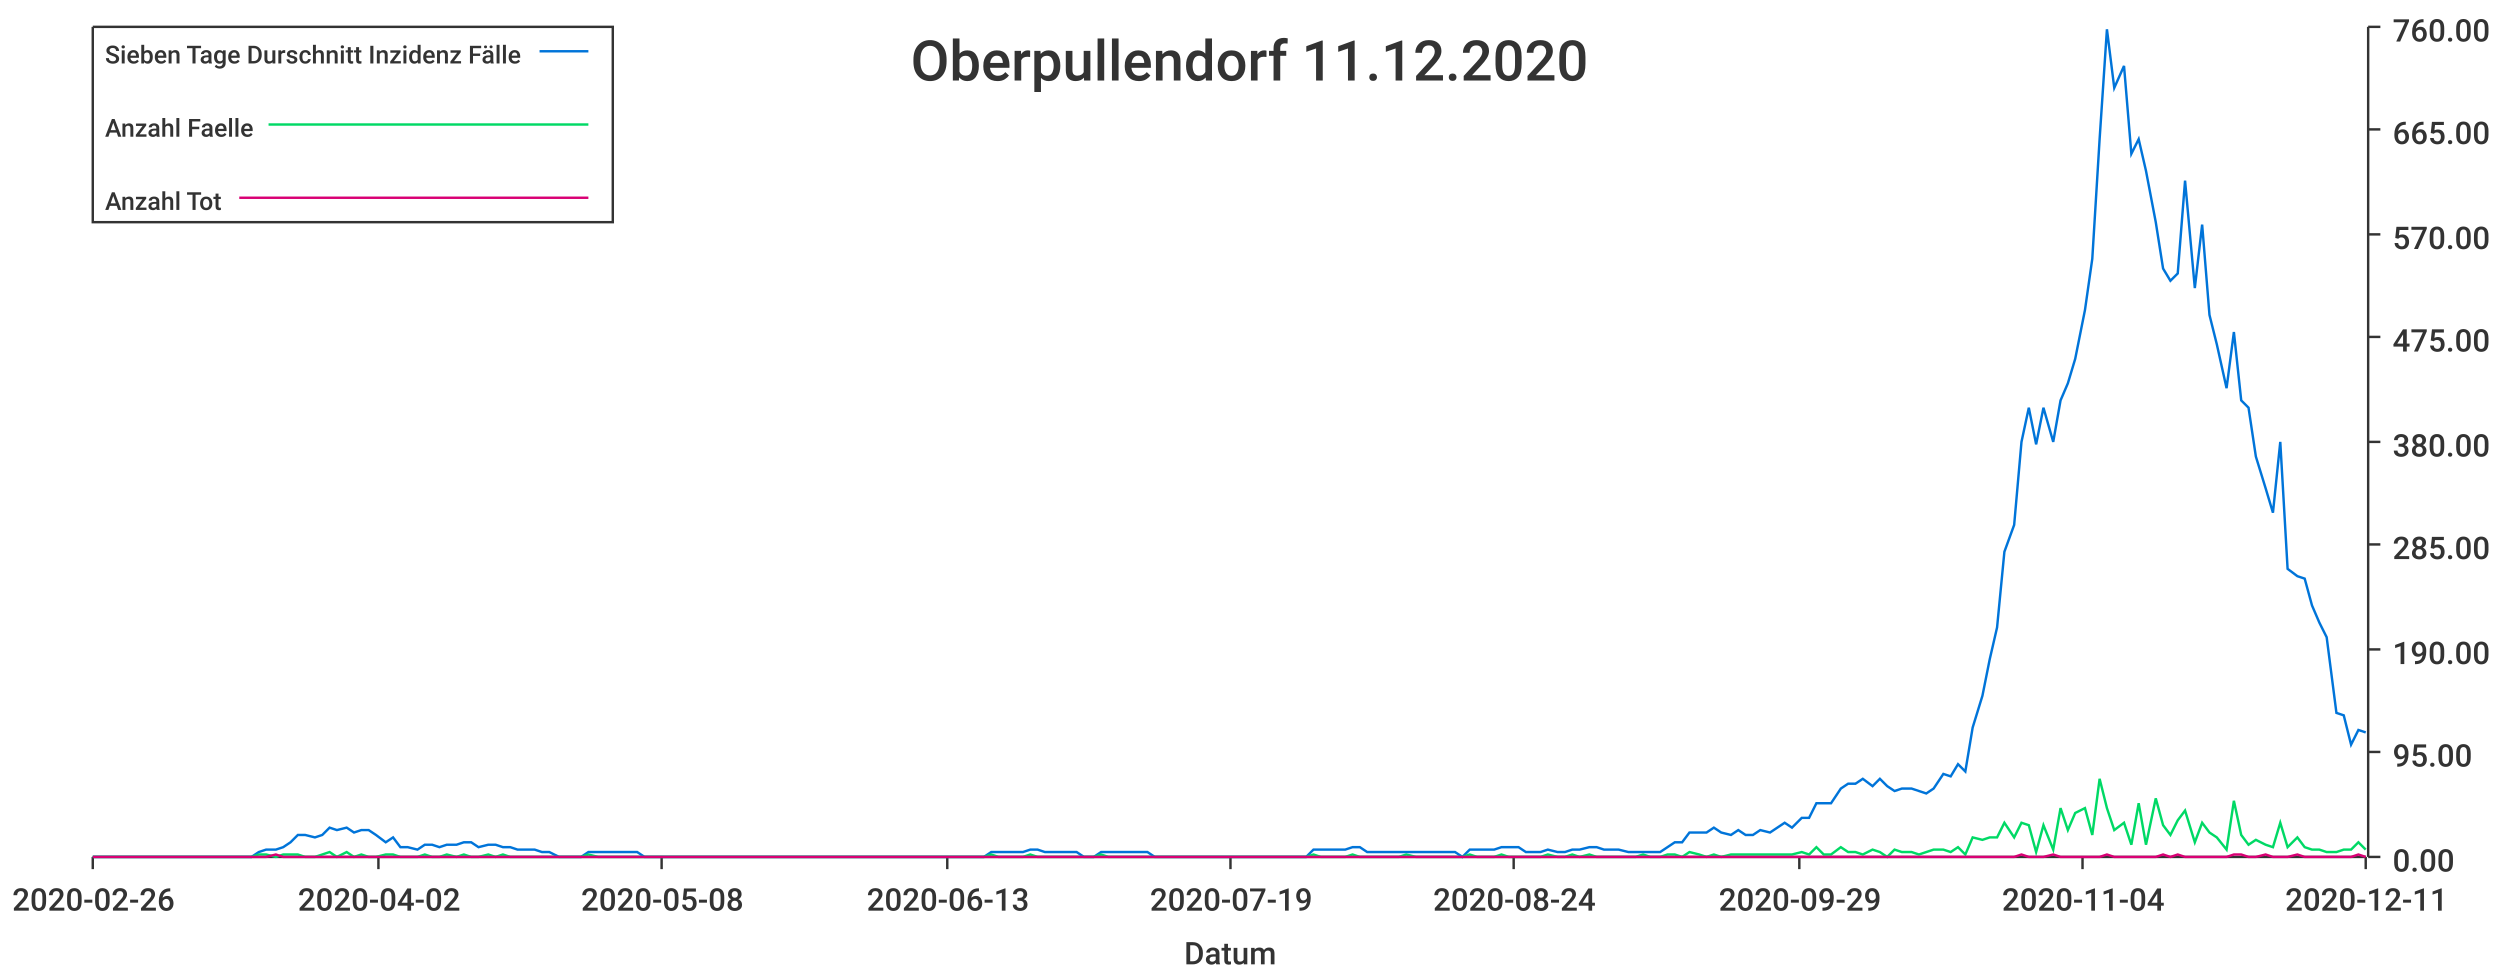
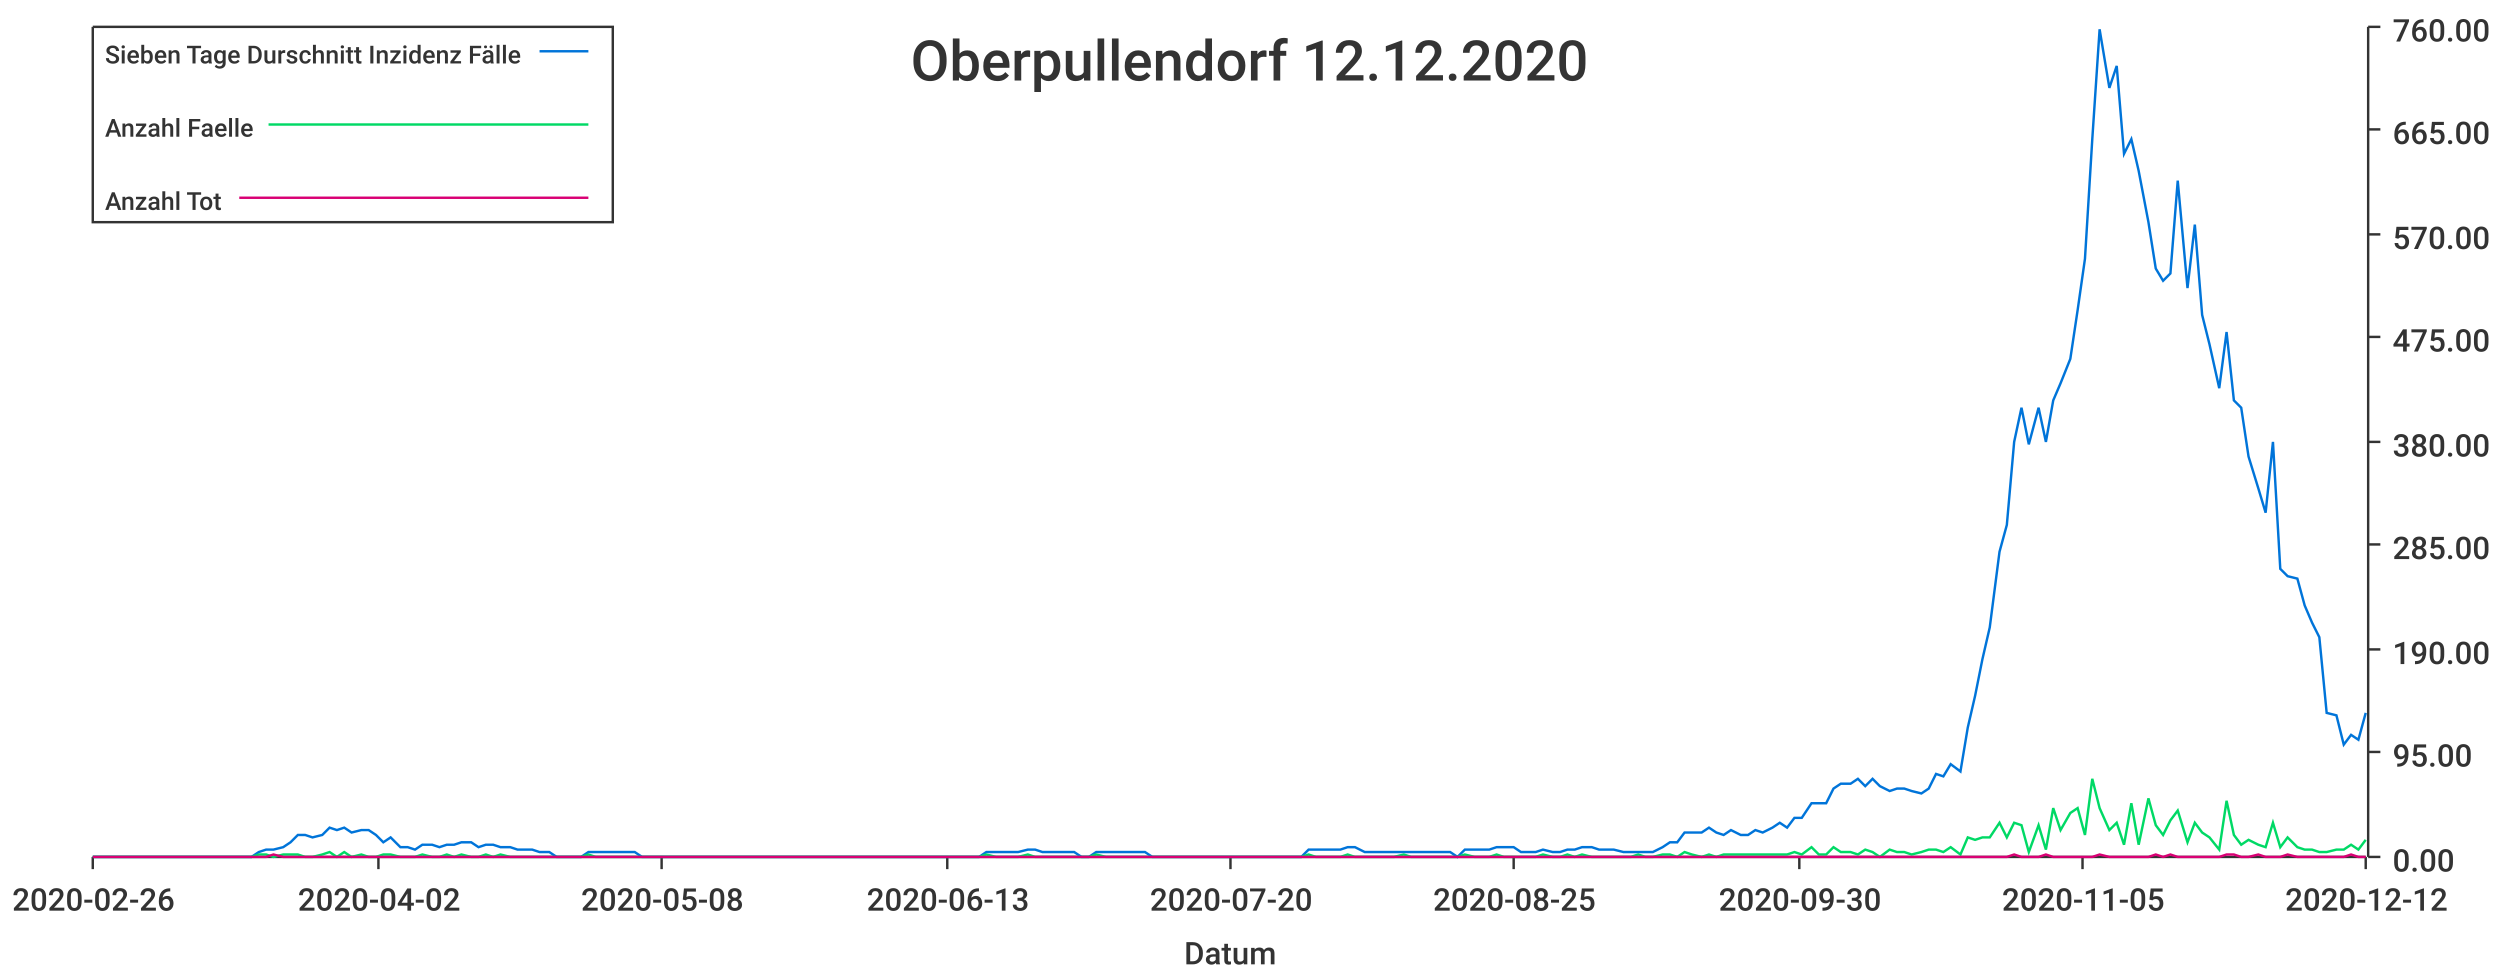
<svg xmlns="http://www.w3.org/2000/svg" width="1024" height="400">\n<path d="M 0 0 L 1024 0 L 1024 400 L 0 400 L 0 0" style="stroke-width:0;stroke:rgba(255,255,255,1.0);fill:rgba(255,255,255,1.0)" />
  <path d="M 38 11 L 969 11 L 969 351 L 38 351 L 38 11" style="stroke-width:0;stroke:rgba(255,255,255,1.0);fill:rgba(255,255,255,1.0)" />
  <path d="M 38 351 L 969 351" style="stroke-width:1;stroke:rgba(51,51,51,1.0);fill:none" />
  <path d="M 38 351 L 38 356" style="stroke-width:1;stroke:rgba(51,51,51,1.0);fill:none" />
  <text x="5" y="373" style="stroke-width:0;stroke:none;fill:rgba(51,51,51,1.0);font-size:12.8px;font-family:'Roboto Medium',sans-serif">2020-02-26</text>
  <path d="M 155 351 L 155 356" style="stroke-width:1;stroke:rgba(51,51,51,1.0);fill:none" />
  <text x="122" y="373" style="stroke-width:0;stroke:none;fill:rgba(51,51,51,1.0);font-size:12.8px;font-family:'Roboto Medium',sans-serif">2020-04-02</text>
  <path d="M 271 351 L 271 356" style="stroke-width:1;stroke:rgba(51,51,51,1.0);fill:none" />
  <text x="238" y="373" style="stroke-width:0;stroke:none;fill:rgba(51,51,51,1.0);font-size:12.8px;font-family:'Roboto Medium',sans-serif">2020-05-08</text>
  <path d="M 388 351 L 388 356" style="stroke-width:1;stroke:rgba(51,51,51,1.0);fill:none" />
  <text x="355" y="373" style="stroke-width:0;stroke:none;fill:rgba(51,51,51,1.0);font-size:12.8px;font-family:'Roboto Medium',sans-serif">2020-06-13</text>
  <path d="M 504 351 L 504 356" style="stroke-width:1;stroke:rgba(51,51,51,1.0);fill:none" />
-   <text x="471" y="373" style="stroke-width:0;stroke:none;fill:rgba(51,51,51,1.0);font-size:12.8px;font-family:'Roboto Medium',sans-serif">2020-07-19</text>
+   <text x="471" y="373" style="stroke-width:0;stroke:none;fill:rgba(51,51,51,1.0);font-size:12.8px;font-family:'Roboto Medium',sans-serif">2020-07-20</text>
  <path d="M 620 351 L 620 356" style="stroke-width:1;stroke:rgba(51,51,51,1.0);fill:none" />
-   <text x="587" y="373" style="stroke-width:0;stroke:none;fill:rgba(51,51,51,1.0);font-size:12.8px;font-family:'Roboto Medium',sans-serif">2020-08-24</text>
+   <text x="587" y="373" style="stroke-width:0;stroke:none;fill:rgba(51,51,51,1.0);font-size:12.8px;font-family:'Roboto Medium',sans-serif">2020-08-25</text>
  <path d="M 737 351 L 737 356" style="stroke-width:1;stroke:rgba(51,51,51,1.0);fill:none" />
-   <text x="704" y="373" style="stroke-width:0;stroke:none;fill:rgba(51,51,51,1.0);font-size:12.8px;font-family:'Roboto Medium',sans-serif">2020-09-29</text>
+   <text x="704" y="373" style="stroke-width:0;stroke:none;fill:rgba(51,51,51,1.0);font-size:12.8px;font-family:'Roboto Medium',sans-serif">2020-09-30</text>
  <path d="M 853 351 L 853 356" style="stroke-width:1;stroke:rgba(51,51,51,1.0);fill:none" />
-   <text x="820" y="373" style="stroke-width:0;stroke:none;fill:rgba(51,51,51,1.0);font-size:12.8px;font-family:'Roboto Medium',sans-serif">2020-11-04</text>
+   <text x="820" y="373" style="stroke-width:0;stroke:none;fill:rgba(51,51,51,1.0);font-size:12.8px;font-family:'Roboto Medium',sans-serif">2020-11-05</text>
  <path d="M 969 351 L 969 356" style="stroke-width:1;stroke:rgba(51,51,51,1.0);fill:none" />
-   <text x="936" y="373" style="stroke-width:0;stroke:none;fill:rgba(51,51,51,1.0);font-size:12.8px;font-family:'Roboto Medium',sans-serif">2020-12-11</text>
+   <text x="936" y="373" style="stroke-width:0;stroke:none;fill:rgba(51,51,51,1.0);font-size:12.8px;font-family:'Roboto Medium',sans-serif">2020-12-12</text>
  <text x="485" y="395" style="stroke-width:0;stroke:none;fill:rgba(51,51,51,1.0);font-size:12.8px;font-family:'Roboto Medium',sans-serif">Datum</text>
  <path d="M 970 351 L 970 11" style="stroke-width:1;stroke:rgba(51,51,51,1.0);fill:none" />
  <path d="M 970 351 L 975 351" style="stroke-width:1;stroke:rgba(51,51,51,1.0);fill:none" />
  <text x="980" y="357" style="stroke-width:0;stroke:none;fill:rgba(51,51,51,1.0);font-size:12.8px;font-family:'Roboto Medium',sans-serif">0.00</text>
  <path d="M 970 308 L 975 308" style="stroke-width:1;stroke:rgba(51,51,51,1.0);fill:none" />
  <text x="980" y="314" style="stroke-width:0;stroke:none;fill:rgba(51,51,51,1.0);font-size:12.8px;font-family:'Roboto Medium',sans-serif">95.00</text>
  <path d="M 970 266 L 975 266" style="stroke-width:1;stroke:rgba(51,51,51,1.0);fill:none" />
  <text x="980" y="272" style="stroke-width:0;stroke:none;fill:rgba(51,51,51,1.0);font-size:12.8px;font-family:'Roboto Medium',sans-serif">190.00</text>
  <path d="M 970 223 L 975 223" style="stroke-width:1;stroke:rgba(51,51,51,1.0);fill:none" />
  <text x="980" y="229" style="stroke-width:0;stroke:none;fill:rgba(51,51,51,1.0);font-size:12.8px;font-family:'Roboto Medium',sans-serif">285.00</text>
  <path d="M 970 181 L 975 181" style="stroke-width:1;stroke:rgba(51,51,51,1.0);fill:none" />
  <text x="980" y="187" style="stroke-width:0;stroke:none;fill:rgba(51,51,51,1.0);font-size:12.8px;font-family:'Roboto Medium',sans-serif">380.00</text>
  <path d="M 970 138 L 975 138" style="stroke-width:1;stroke:rgba(51,51,51,1.0);fill:none" />
  <text x="980" y="144" style="stroke-width:0;stroke:none;fill:rgba(51,51,51,1.0);font-size:12.8px;font-family:'Roboto Medium',sans-serif">475.00</text>
  <path d="M 970 96 L 975 96" style="stroke-width:1;stroke:rgba(51,51,51,1.0);fill:none" />
  <text x="980" y="102" style="stroke-width:0;stroke:none;fill:rgba(51,51,51,1.0);font-size:12.8px;font-family:'Roboto Medium',sans-serif">570.00</text>
  <path d="M 970 53 L 975 53" style="stroke-width:1;stroke:rgba(51,51,51,1.0);fill:none" />
  <text x="980" y="59" style="stroke-width:0;stroke:none;fill:rgba(51,51,51,1.0);font-size:12.8px;font-family:'Roboto Medium',sans-serif">665.00</text>
  <path d="M 970 11 L 975 11" style="stroke-width:1;stroke:rgba(51,51,51,1.0);fill:none" />
  <text x="980" y="17" style="stroke-width:0;stroke:none;fill:rgba(51,51,51,1.0);font-size:12.8px;font-family:'Roboto Medium',sans-serif">760.00</text>
-   <path d="M 38 351 L 42 351 L 45 351 L 48 351 L 51 351 L 55 351 L 58 351 L 61 351 L 64 351 L 67 351 L 71 351 L 74 351 L 77 351 L 80 351 L 84 351 L 87 351 L 90 351 L 93 351 L 96 351 L 100 351 L 103 351 L 106 349 L 109 348 L 113 348 L 116 347 L 119 345 L 122 342 L 125 342 L 129 343 L 132 342 L 135 339 L 138 340 L 142 339 L 145 341 L 148 340 L 151 340 L 154 342 L 158 345 L 161 343 L 164 347 L 167 347 L 171 348 L 174 346 L 177 346 L 180 347 L 183 346 L 187 346 L 190 345 L 193 345 L 196 347 L 200 346 L 203 346 L 206 347 L 209 347 L 212 348 L 216 348 L 219 348 L 222 349 L 225 349 L 229 351 L 232 351 L 235 351 L 238 351 L 241 349 L 245 349 L 248 349 L 251 349 L 254 349 L 258 349 L 261 349 L 264 351 L 267 351 L 270 351 L 274 351 L 277 351 L 280 351 L 283 351 L 287 351 L 290 351 L 293 351 L 296 351 L 299 351 L 303 351 L 306 351 L 309 351 L 312 351 L 316 351 L 319 351 L 322 351 L 325 351 L 328 351 L 332 351 L 335 351 L 338 351 L 341 351 L 345 351 L 348 351 L 351 351 L 354 351 L 357 351 L 361 351 L 364 351 L 367 351 L 370 351 L 374 351 L 377 351 L 380 351 L 383 351 L 386 351 L 390 351 L 393 351 L 396 351 L 399 351 L 403 351 L 406 349 L 409 349 L 412 349 L 415 349 L 419 349 L 422 348 L 425 348 L 428 349 L 432 349 L 435 349 L 438 349 L 441 349 L 444 351 L 448 351 L 451 349 L 454 349 L 457 349 L 461 349 L 464 349 L 467 349 L 470 349 L 473 351 L 477 351 L 480 351 L 483 351 L 486 351 L 490 351 L 493 351 L 496 351 L 499 351 L 502 351 L 506 351 L 509 351 L 512 351 L 515 351 L 518 351 L 522 351 L 525 351 L 528 351 L 531 351 L 535 351 L 538 348 L 541 348 L 544 348 L 547 348 L 551 348 L 554 347 L 557 347 L 560 349 L 564 349 L 567 349 L 570 349 L 573 349 L 576 349 L 580 349 L 583 349 L 586 349 L 589 349 L 593 349 L 596 349 L 599 351 L 602 348 L 605 348 L 609 348 L 612 348 L 615 347 L 618 347 L 622 347 L 625 349 L 628 349 L 631 349 L 634 348 L 638 349 L 641 349 L 644 348 L 647 348 L 651 347 L 654 347 L 657 348 L 660 348 L 663 348 L 667 349 L 670 349 L 673 349 L 676 349 L 680 349 L 683 347 L 686 345 L 689 345 L 692 341 L 696 341 L 699 341 L 702 339 L 705 341 L 709 342 L 712 340 L 715 342 L 718 342 L 721 340 L 725 341 L 728 339 L 731 337 L 734 339 L 738 335 L 741 335 L 744 329 L 747 329 L 750 329 L 754 323 L 757 321 L 760 321 L 763 319 L 767 322 L 770 319 L 773 322 L 776 324 L 779 323 L 783 323 L 786 324 L 789 325 L 792 323 L 796 317 L 799 318 L 802 313 L 805 316 L 808 298 L 812 285 L 815 270 L 818 257 L 821 226 L 825 215 L 828 181 L 831 167 L 834 182 L 837 167 L 841 181 L 844 164 L 847 157 L 850 147 L 854 127 L 857 106 L 860 57 L 863 12 L 866 36 L 870 27 L 873 63 L 876 57 L 879 70 L 883 91 L 886 110 L 889 115 L 892 112 L 895 74 L 899 118 L 902 92 L 905 129 L 908 141 L 912 159 L 915 136 L 918 164 L 921 167 L 924 187 L 928 200 L 931 210 L 934 181 L 937 233 L 941 236 L 944 237 L 947 248 L 950 255 L 953 261 L 957 292 L 960 293 L 963 305 L 966 299 L 969 300" style="stroke-width:1;stroke:rgba(0,116,217,1.0);fill:none" />
-   <path d="M 38 351 L 42 351 L 45 351 L 48 351 L 51 351 L 55 351 L 58 351 L 61 351 L 64 351 L 67 351 L 71 351 L 74 351 L 77 351 L 80 351 L 84 351 L 87 351 L 90 351 L 93 351 L 96 351 L 100 351 L 103 351 L 106 350 L 109 350 L 113 351 L 116 350 L 119 350 L 122 350 L 125 351 L 129 351 L 132 350 L 135 349 L 138 351 L 142 349 L 145 351 L 148 350 L 151 351 L 154 351 L 158 350 L 161 350 L 164 351 L 167 351 L 171 351 L 174 350 L 177 351 L 180 351 L 183 350 L 187 351 L 190 350 L 193 351 L 196 351 L 200 350 L 203 351 L 206 350 L 209 351 L 212 351 L 216 351 L 219 351 L 222 351 L 225 351 L 229 351 L 232 351 L 235 351 L 238 351 L 241 350 L 245 351 L 248 351 L 251 351 L 254 351 L 258 351 L 261 351 L 264 351 L 267 351 L 270 351 L 274 351 L 277 351 L 280 351 L 283 351 L 287 351 L 290 351 L 293 351 L 296 351 L 299 351 L 303 351 L 306 351 L 309 351 L 312 351 L 316 351 L 319 351 L 322 351 L 325 351 L 328 351 L 332 351 L 335 351 L 338 351 L 341 351 L 345 351 L 348 351 L 351 351 L 354 351 L 357 351 L 361 351 L 364 351 L 367 351 L 370 351 L 374 351 L 377 351 L 380 351 L 383 351 L 386 351 L 390 351 L 393 351 L 396 351 L 399 351 L 403 351 L 406 350 L 409 351 L 412 351 L 415 351 L 419 351 L 422 350 L 425 351 L 428 351 L 432 351 L 435 351 L 438 351 L 441 351 L 444 351 L 448 351 L 451 350 L 454 351 L 457 351 L 461 351 L 464 351 L 467 351 L 470 351 L 473 351 L 477 351 L 480 351 L 483 351 L 486 351 L 490 351 L 493 351 L 496 351 L 499 351 L 502 351 L 506 351 L 509 351 L 512 351 L 515 351 L 518 351 L 522 351 L 525 351 L 528 351 L 531 351 L 535 351 L 538 350 L 541 351 L 544 351 L 547 351 L 551 351 L 554 350 L 557 351 L 560 351 L 564 351 L 567 351 L 570 351 L 573 351 L 576 350 L 580 351 L 583 351 L 586 351 L 589 351 L 593 351 L 596 351 L 599 351 L 602 350 L 605 351 L 609 351 L 612 351 L 615 350 L 618 351 L 622 351 L 625 351 L 628 351 L 631 351 L 634 350 L 638 351 L 641 351 L 644 350 L 647 351 L 651 350 L 654 351 L 657 351 L 660 351 L 663 351 L 667 351 L 670 351 L 673 350 L 676 351 L 680 351 L 683 350 L 686 350 L 689 351 L 692 349 L 696 350 L 699 351 L 702 350 L 705 351 L 709 350 L 712 350 L 715 350 L 718 350 L 721 350 L 725 350 L 728 350 L 731 350 L 734 350 L 738 349 L 741 350 L 744 347 L 747 350 L 750 350 L 754 347 L 757 349 L 760 349 L 763 350 L 767 348 L 770 349 L 773 351 L 776 348 L 779 349 L 783 349 L 786 350 L 789 349 L 792 348 L 796 348 L 799 349 L 802 347 L 805 350 L 808 343 L 812 344 L 815 343 L 818 343 L 821 337 L 825 343 L 828 337 L 831 338 L 834 349 L 837 338 L 841 348 L 844 331 L 847 340 L 850 333 L 854 331 L 857 342 L 860 319 L 863 331 L 866 340 L 870 337 L 873 346 L 876 329 L 879 346 L 883 327 L 886 338 L 889 342 L 892 336 L 895 332 L 899 345 L 902 337 L 905 341 L 908 343 L 912 348 L 915 328 L 918 342 L 921 346 L 924 344 L 928 346 L 931 347 L 934 337 L 937 347 L 941 343 L 944 347 L 947 348 L 950 348 L 953 349 L 957 349 L 960 348 L 963 348 L 966 345 L 969 348" style="stroke-width:1;stroke:rgba(0,217,101,1.0);fill:none" />
-   <path d="M 38 351 L 42 351 L 45 351 L 48 351 L 51 351 L 55 351 L 58 351 L 61 351 L 64 351 L 67 351 L 71 351 L 74 351 L 77 351 L 80 351 L 84 351 L 87 351 L 90 351 L 93 351 L 96 351 L 100 351 L 103 351 L 106 351 L 109 351 L 113 350 L 116 351 L 119 351 L 122 351 L 125 351 L 129 351 L 132 351 L 135 351 L 138 351 L 142 351 L 145 351 L 148 351 L 151 351 L 154 351 L 158 351 L 161 351 L 164 351 L 167 351 L 171 351 L 174 351 L 177 351 L 180 351 L 183 351 L 187 351 L 190 351 L 193 351 L 196 351 L 200 351 L 203 351 L 206 351 L 209 351 L 212 351 L 216 351 L 219 351 L 222 351 L 225 351 L 229 351 L 232 351 L 235 351 L 238 351 L 241 351 L 245 351 L 248 351 L 251 351 L 254 351 L 258 351 L 261 351 L 264 351 L 267 351 L 270 351 L 274 351 L 277 351 L 280 351 L 283 351 L 287 351 L 290 351 L 293 351 L 296 351 L 299 351 L 303 351 L 306 351 L 309 351 L 312 351 L 316 351 L 319 351 L 322 351 L 325 351 L 328 351 L 332 351 L 335 351 L 338 351 L 341 351 L 345 351 L 348 351 L 351 351 L 354 351 L 357 351 L 361 351 L 364 351 L 367 351 L 370 351 L 374 351 L 377 351 L 380 351 L 383 351 L 386 351 L 390 351 L 393 351 L 396 351 L 399 351 L 403 351 L 406 351 L 409 351 L 412 351 L 415 351 L 419 351 L 422 351 L 425 351 L 428 351 L 432 351 L 435 351 L 438 351 L 441 351 L 444 351 L 448 351 L 451 351 L 454 351 L 457 351 L 461 351 L 464 351 L 467 351 L 470 351 L 473 351 L 477 351 L 480 351 L 483 351 L 486 351 L 490 351 L 493 351 L 496 351 L 499 351 L 502 351 L 506 351 L 509 351 L 512 351 L 515 351 L 518 351 L 522 351 L 525 351 L 528 351 L 531 351 L 535 351 L 538 351 L 541 351 L 544 351 L 547 351 L 551 351 L 554 351 L 557 351 L 560 351 L 564 351 L 567 351 L 570 351 L 573 351 L 576 351 L 580 351 L 583 351 L 586 351 L 589 351 L 593 351 L 596 351 L 599 351 L 602 351 L 605 351 L 609 351 L 612 351 L 615 351 L 618 351 L 622 351 L 625 351 L 628 351 L 631 351 L 634 351 L 638 351 L 641 351 L 644 351 L 647 351 L 651 351 L 654 351 L 657 351 L 660 351 L 663 351 L 667 351 L 670 351 L 673 351 L 676 351 L 680 351 L 683 351 L 686 351 L 689 351 L 692 351 L 696 351 L 699 351 L 702 351 L 705 351 L 709 351 L 712 351 L 715 351 L 718 351 L 721 351 L 725 351 L 728 351 L 731 351 L 734 351 L 738 351 L 741 351 L 744 351 L 747 351 L 750 351 L 754 351 L 757 351 L 760 351 L 763 351 L 767 351 L 770 351 L 773 351 L 776 351 L 779 351 L 783 351 L 786 351 L 789 351 L 792 351 L 796 351 L 799 351 L 802 351 L 805 351 L 808 351 L 812 351 L 815 351 L 818 351 L 821 351 L 825 351 L 828 350 L 831 351 L 834 351 L 837 351 L 841 350 L 844 351 L 847 351 L 850 351 L 854 351 L 857 351 L 860 351 L 863 350 L 866 351 L 870 351 L 873 351 L 876 351 L 879 351 L 883 351 L 886 350 L 889 351 L 892 350 L 895 351 L 899 351 L 902 351 L 905 351 L 908 351 L 912 351 L 915 350 L 918 350 L 921 351 L 924 351 L 928 350 L 931 351 L 934 351 L 937 351 L 941 350 L 944 351 L 947 351 L 950 351 L 953 351 L 957 351 L 960 351 L 963 351 L 966 350 L 969 351" style="stroke-width:1;stroke:rgba(217,0,116,1.0);fill:none" />
-   <text x="373" y="33" style="stroke-width:0;stroke:none;fill:rgba(51,51,51,1.0);font-size:23.0px;font-family:'Roboto Medium',sans-serif">Oberpullendorf 11.12.2020</text>
+   <path d="M 38 351 L 42 351 L 45 351 L 48 351 L 51 351 L 55 351 L 58 351 L 61 351 L 64 351 L 67 351 L 71 351 L 74 351 L 77 351 L 80 351 L 83 351 L 87 351 L 90 351 L 93 351 L 96 351 L 99 351 L 103 351 L 106 349 L 109 348 L 112 348 L 116 347 L 119 345 L 122 342 L 125 342 L 128 343 L 132 342 L 135 339 L 138 340 L 141 339 L 144 341 L 148 340 L 151 340 L 154 342 L 157 345 L 160 343 L 164 347 L 167 347 L 170 348 L 173 346 L 177 346 L 180 347 L 183 346 L 186 346 L 189 345 L 193 345 L 196 347 L 199 346 L 202 346 L 205 347 L 209 347 L 212 348 L 215 348 L 218 348 L 221 349 L 225 349 L 228 351 L 231 351 L 234 351 L 238 351 L 241 349 L 244 349 L 247 349 L 250 349 L 254 349 L 257 349 L 260 349 L 263 351 L 266 351 L 270 351 L 273 351 L 276 351 L 279 351 L 282 351 L 286 351 L 289 351 L 292 351 L 295 351 L 299 351 L 302 351 L 305 351 L 308 351 L 311 351 L 315 351 L 318 351 L 321 351 L 324 351 L 327 351 L 331 351 L 334 351 L 337 351 L 340 351 L 343 351 L 347 351 L 350 351 L 353 351 L 356 351 L 360 351 L 363 351 L 366 351 L 369 351 L 372 351 L 376 351 L 379 351 L 382 351 L 385 351 L 388 351 L 392 351 L 395 351 L 398 351 L 401 351 L 404 349 L 408 349 L 411 349 L 414 349 L 417 349 L 421 348 L 424 348 L 427 349 L 430 349 L 433 349 L 437 349 L 440 349 L 443 351 L 446 351 L 449 349 L 453 349 L 456 349 L 459 349 L 462 349 L 465 349 L 469 349 L 472 351 L 475 351 L 478 351 L 482 351 L 485 351 L 488 351 L 491 351 L 494 351 L 498 351 L 501 351 L 504 351 L 507 351 L 510 351 L 514 351 L 517 351 L 520 351 L 523 351 L 526 351 L 530 351 L 533 351 L 536 348 L 539 348 L 543 348 L 546 348 L 549 348 L 552 347 L 555 347 L 559 349 L 562 349 L 565 349 L 568 349 L 571 349 L 575 349 L 578 349 L 581 349 L 584 349 L 587 349 L 591 349 L 594 349 L 597 351 L 600 348 L 604 348 L 607 348 L 610 348 L 613 347 L 616 347 L 620 347 L 623 349 L 626 349 L 629 349 L 632 348 L 636 349 L 639 349 L 642 348 L 645 348 L 648 347 L 652 347 L 655 348 L 658 348 L 661 348 L 665 349 L 668 349 L 671 349 L 674 349 L 677 349 L 681 347 L 684 345 L 687 345 L 690 341 L 693 341 L 697 341 L 700 339 L 703 341 L 706 342 L 709 340 L 713 342 L 716 342 L 719 340 L 722 341 L 726 339 L 729 337 L 732 339 L 735 335 L 738 335 L 742 329 L 745 329 L 748 329 L 751 323 L 754 321 L 758 321 L 761 319 L 764 322 L 767 319 L 770 322 L 774 324 L 777 323 L 780 323 L 783 324 L 787 325 L 790 323 L 793 317 L 796 318 L 799 313 L 803 316 L 806 298 L 809 285 L 812 270 L 815 257 L 819 226 L 822 215 L 825 181 L 828 167 L 831 182 L 835 167 L 838 181 L 841 164 L 844 157 L 848 147 L 851 127 L 854 106 L 857 57 L 860 12 L 864 36 L 867 27 L 870 63 L 873 57 L 876 70 L 880 91 L 883 110 L 886 115 L 889 112 L 892 74 L 896 118 L 899 92 L 902 129 L 905 141 L 909 159 L 912 136 L 915 164 L 918 167 L 921 187 L 925 200 L 928 210 L 931 181 L 934 233 L 937 236 L 941 237 L 944 248 L 947 255 L 950 261 L 953 292 L 957 293 L 960 305 L 963 301 L 966 303 L 969 292" style="stroke-width:1;stroke:rgba(0,116,217,1.0);fill:none" />
+   <path d="M 38 351 L 42 351 L 45 351 L 48 351 L 51 351 L 55 351 L 58 351 L 61 351 L 64 351 L 67 351 L 71 351 L 74 351 L 77 351 L 80 351 L 83 351 L 87 351 L 90 351 L 93 351 L 96 351 L 99 351 L 103 351 L 106 350 L 109 350 L 112 351 L 116 350 L 119 350 L 122 350 L 125 351 L 128 351 L 132 350 L 135 349 L 138 351 L 141 349 L 144 351 L 148 350 L 151 351 L 154 351 L 157 350 L 160 350 L 164 351 L 167 351 L 170 351 L 173 350 L 177 351 L 180 351 L 183 350 L 186 351 L 189 350 L 193 351 L 196 351 L 199 350 L 202 351 L 205 350 L 209 351 L 212 351 L 215 351 L 218 351 L 221 351 L 225 351 L 228 351 L 231 351 L 234 351 L 238 351 L 241 350 L 244 351 L 247 351 L 250 351 L 254 351 L 257 351 L 260 351 L 263 351 L 266 351 L 270 351 L 273 351 L 276 351 L 279 351 L 282 351 L 286 351 L 289 351 L 292 351 L 295 351 L 299 351 L 302 351 L 305 351 L 308 351 L 311 351 L 315 351 L 318 351 L 321 351 L 324 351 L 327 351 L 331 351 L 334 351 L 337 351 L 340 351 L 343 351 L 347 351 L 350 351 L 353 351 L 356 351 L 360 351 L 363 351 L 366 351 L 369 351 L 372 351 L 376 351 L 379 351 L 382 351 L 385 351 L 388 351 L 392 351 L 395 351 L 398 351 L 401 351 L 404 350 L 408 351 L 411 351 L 414 351 L 417 351 L 421 350 L 424 351 L 427 351 L 430 351 L 433 351 L 437 351 L 440 351 L 443 351 L 446 351 L 449 350 L 453 351 L 456 351 L 459 351 L 462 351 L 465 351 L 469 351 L 472 351 L 475 351 L 478 351 L 482 351 L 485 351 L 488 351 L 491 351 L 494 351 L 498 351 L 501 351 L 504 351 L 507 351 L 510 351 L 514 351 L 517 351 L 520 351 L 523 351 L 526 351 L 530 351 L 533 351 L 536 350 L 539 351 L 543 351 L 546 351 L 549 351 L 552 350 L 555 351 L 559 351 L 562 351 L 565 351 L 568 351 L 571 351 L 575 350 L 578 351 L 581 351 L 584 351 L 587 351 L 591 351 L 594 351 L 597 351 L 600 350 L 604 351 L 607 351 L 610 351 L 613 350 L 616 351 L 620 351 L 623 351 L 626 351 L 629 351 L 632 350 L 636 351 L 639 351 L 642 350 L 645 351 L 648 350 L 652 351 L 655 351 L 658 351 L 661 351 L 665 351 L 668 351 L 671 350 L 674 351 L 677 351 L 681 350 L 684 350 L 687 351 L 690 349 L 693 350 L 697 351 L 700 350 L 703 351 L 706 350 L 709 350 L 713 350 L 716 350 L 719 350 L 722 350 L 726 350 L 729 350 L 732 350 L 735 349 L 738 350 L 742 347 L 745 350 L 748 350 L 751 347 L 754 349 L 758 349 L 761 350 L 764 348 L 767 349 L 770 351 L 774 348 L 777 349 L 780 349 L 783 350 L 787 349 L 790 348 L 793 348 L 796 349 L 799 347 L 803 350 L 806 343 L 809 344 L 812 343 L 815 343 L 819 337 L 822 343 L 825 337 L 828 338 L 831 349 L 835 338 L 838 348 L 841 331 L 844 340 L 848 333 L 851 331 L 854 342 L 857 319 L 860 331 L 864 340 L 867 337 L 870 346 L 873 329 L 876 346 L 880 327 L 883 338 L 886 342 L 889 336 L 892 332 L 896 345 L 899 337 L 902 341 L 905 343 L 909 348 L 912 328 L 915 342 L 918 346 L 921 344 L 925 346 L 928 347 L 931 337 L 934 347 L 937 343 L 941 347 L 944 348 L 947 348 L 950 349 L 953 349 L 957 348 L 960 348 L 963 346 L 966 348 L 969 344" style="stroke-width:1;stroke:rgba(0,217,101,1.0);fill:none" />
+   <path d="M 38 351 L 42 351 L 45 351 L 48 351 L 51 351 L 55 351 L 58 351 L 61 351 L 64 351 L 67 351 L 71 351 L 74 351 L 77 351 L 80 351 L 83 351 L 87 351 L 90 351 L 93 351 L 96 351 L 99 351 L 103 351 L 106 351 L 109 351 L 112 350 L 116 351 L 119 351 L 122 351 L 125 351 L 128 351 L 132 351 L 135 351 L 138 351 L 141 351 L 144 351 L 148 351 L 151 351 L 154 351 L 157 351 L 160 351 L 164 351 L 167 351 L 170 351 L 173 351 L 177 351 L 180 351 L 183 351 L 186 351 L 189 351 L 193 351 L 196 351 L 199 351 L 202 351 L 205 351 L 209 351 L 212 351 L 215 351 L 218 351 L 221 351 L 225 351 L 228 351 L 231 351 L 234 351 L 238 351 L 241 351 L 244 351 L 247 351 L 250 351 L 254 351 L 257 351 L 260 351 L 263 351 L 266 351 L 270 351 L 273 351 L 276 351 L 279 351 L 282 351 L 286 351 L 289 351 L 292 351 L 295 351 L 299 351 L 302 351 L 305 351 L 308 351 L 311 351 L 315 351 L 318 351 L 321 351 L 324 351 L 327 351 L 331 351 L 334 351 L 337 351 L 340 351 L 343 351 L 347 351 L 350 351 L 353 351 L 356 351 L 360 351 L 363 351 L 366 351 L 369 351 L 372 351 L 376 351 L 379 351 L 382 351 L 385 351 L 388 351 L 392 351 L 395 351 L 398 351 L 401 351 L 404 351 L 408 351 L 411 351 L 414 351 L 417 351 L 421 351 L 424 351 L 427 351 L 430 351 L 433 351 L 437 351 L 440 351 L 443 351 L 446 351 L 449 351 L 453 351 L 456 351 L 459 351 L 462 351 L 465 351 L 469 351 L 472 351 L 475 351 L 478 351 L 482 351 L 485 351 L 488 351 L 491 351 L 494 351 L 498 351 L 501 351 L 504 351 L 507 351 L 510 351 L 514 351 L 517 351 L 520 351 L 523 351 L 526 351 L 530 351 L 533 351 L 536 351 L 539 351 L 543 351 L 546 351 L 549 351 L 552 351 L 555 351 L 559 351 L 562 351 L 565 351 L 568 351 L 571 351 L 575 351 L 578 351 L 581 351 L 584 351 L 587 351 L 591 351 L 594 351 L 597 351 L 600 351 L 604 351 L 607 351 L 610 351 L 613 351 L 616 351 L 620 351 L 623 351 L 626 351 L 629 351 L 632 351 L 636 351 L 639 351 L 642 351 L 645 351 L 648 351 L 652 351 L 655 351 L 658 351 L 661 351 L 665 351 L 668 351 L 671 351 L 674 351 L 677 351 L 681 351 L 684 351 L 687 351 L 690 351 L 693 351 L 697 351 L 700 351 L 703 351 L 706 351 L 709 351 L 713 351 L 716 351 L 719 351 L 722 351 L 726 351 L 729 351 L 732 351 L 735 351 L 738 351 L 742 351 L 745 351 L 748 351 L 751 351 L 754 351 L 758 351 L 761 351 L 764 351 L 767 351 L 770 351 L 774 351 L 777 351 L 780 351 L 783 351 L 787 351 L 790 351 L 793 351 L 796 351 L 799 351 L 803 351 L 806 351 L 809 351 L 812 351 L 815 351 L 819 351 L 822 351 L 825 350 L 828 351 L 831 351 L 835 351 L 838 350 L 841 351 L 844 351 L 848 351 L 851 351 L 854 351 L 857 351 L 860 350 L 864 351 L 867 351 L 870 351 L 873 351 L 876 351 L 880 351 L 883 350 L 886 351 L 889 350 L 892 351 L 896 351 L 899 351 L 902 351 L 905 351 L 909 351 L 912 350 L 915 350 L 918 351 L 921 351 L 925 350 L 928 351 L 931 351 L 934 351 L 937 350 L 941 351 L 944 351 L 947 351 L 950 351 L 953 351 L 957 351 L 960 351 L 963 350 L 966 351 L 969 351" style="stroke-width:1;stroke:rgba(217,0,116,1.0);fill:none" />
+   <text x="373" y="33" style="stroke-width:0;stroke:none;fill:rgba(51,51,51,1.0);font-size:23.0px;font-family:'Roboto Medium',sans-serif">Oberpullendorf 12.12.2020</text>
  <path d="M 38 11 L 251 11 L 251 91 L 38 91 L 38 11" style="stroke-width:1;stroke:rgba(51,51,51,1.0);fill:rgba(255,255,255,1.0)" />
  <text x="43" y="26" style="stroke-width:0;stroke:none;fill:rgba(51,51,51,1.0);font-size:10.2px;font-family:'Roboto Medium',sans-serif">Sieben Tage Durschnitt Inzidenz Fälle</text>
  <path d="M 221 21 L 241 21" style="stroke-width:1;stroke:rgba(0,116,217,1.0);fill:none" />
  <text x="43" y="56" style="stroke-width:0;stroke:none;fill:rgba(51,51,51,1.0);font-size:10.2px;font-family:'Roboto Medium',sans-serif">Anzahl Faelle</text>
  <path d="M 110 51 L 241 51" style="stroke-width:1;stroke:rgba(0,217,101,1.0);fill:none" />
  <text x="43" y="86" style="stroke-width:0;stroke:none;fill:rgba(51,51,51,1.0);font-size:10.2px;font-family:'Roboto Medium',sans-serif">Anzahl Tot</text>
  <path d="M 98 81 L 241 81" style="stroke-width:1;stroke:rgba(217,0,116,1.0);fill:none" />
</svg>
